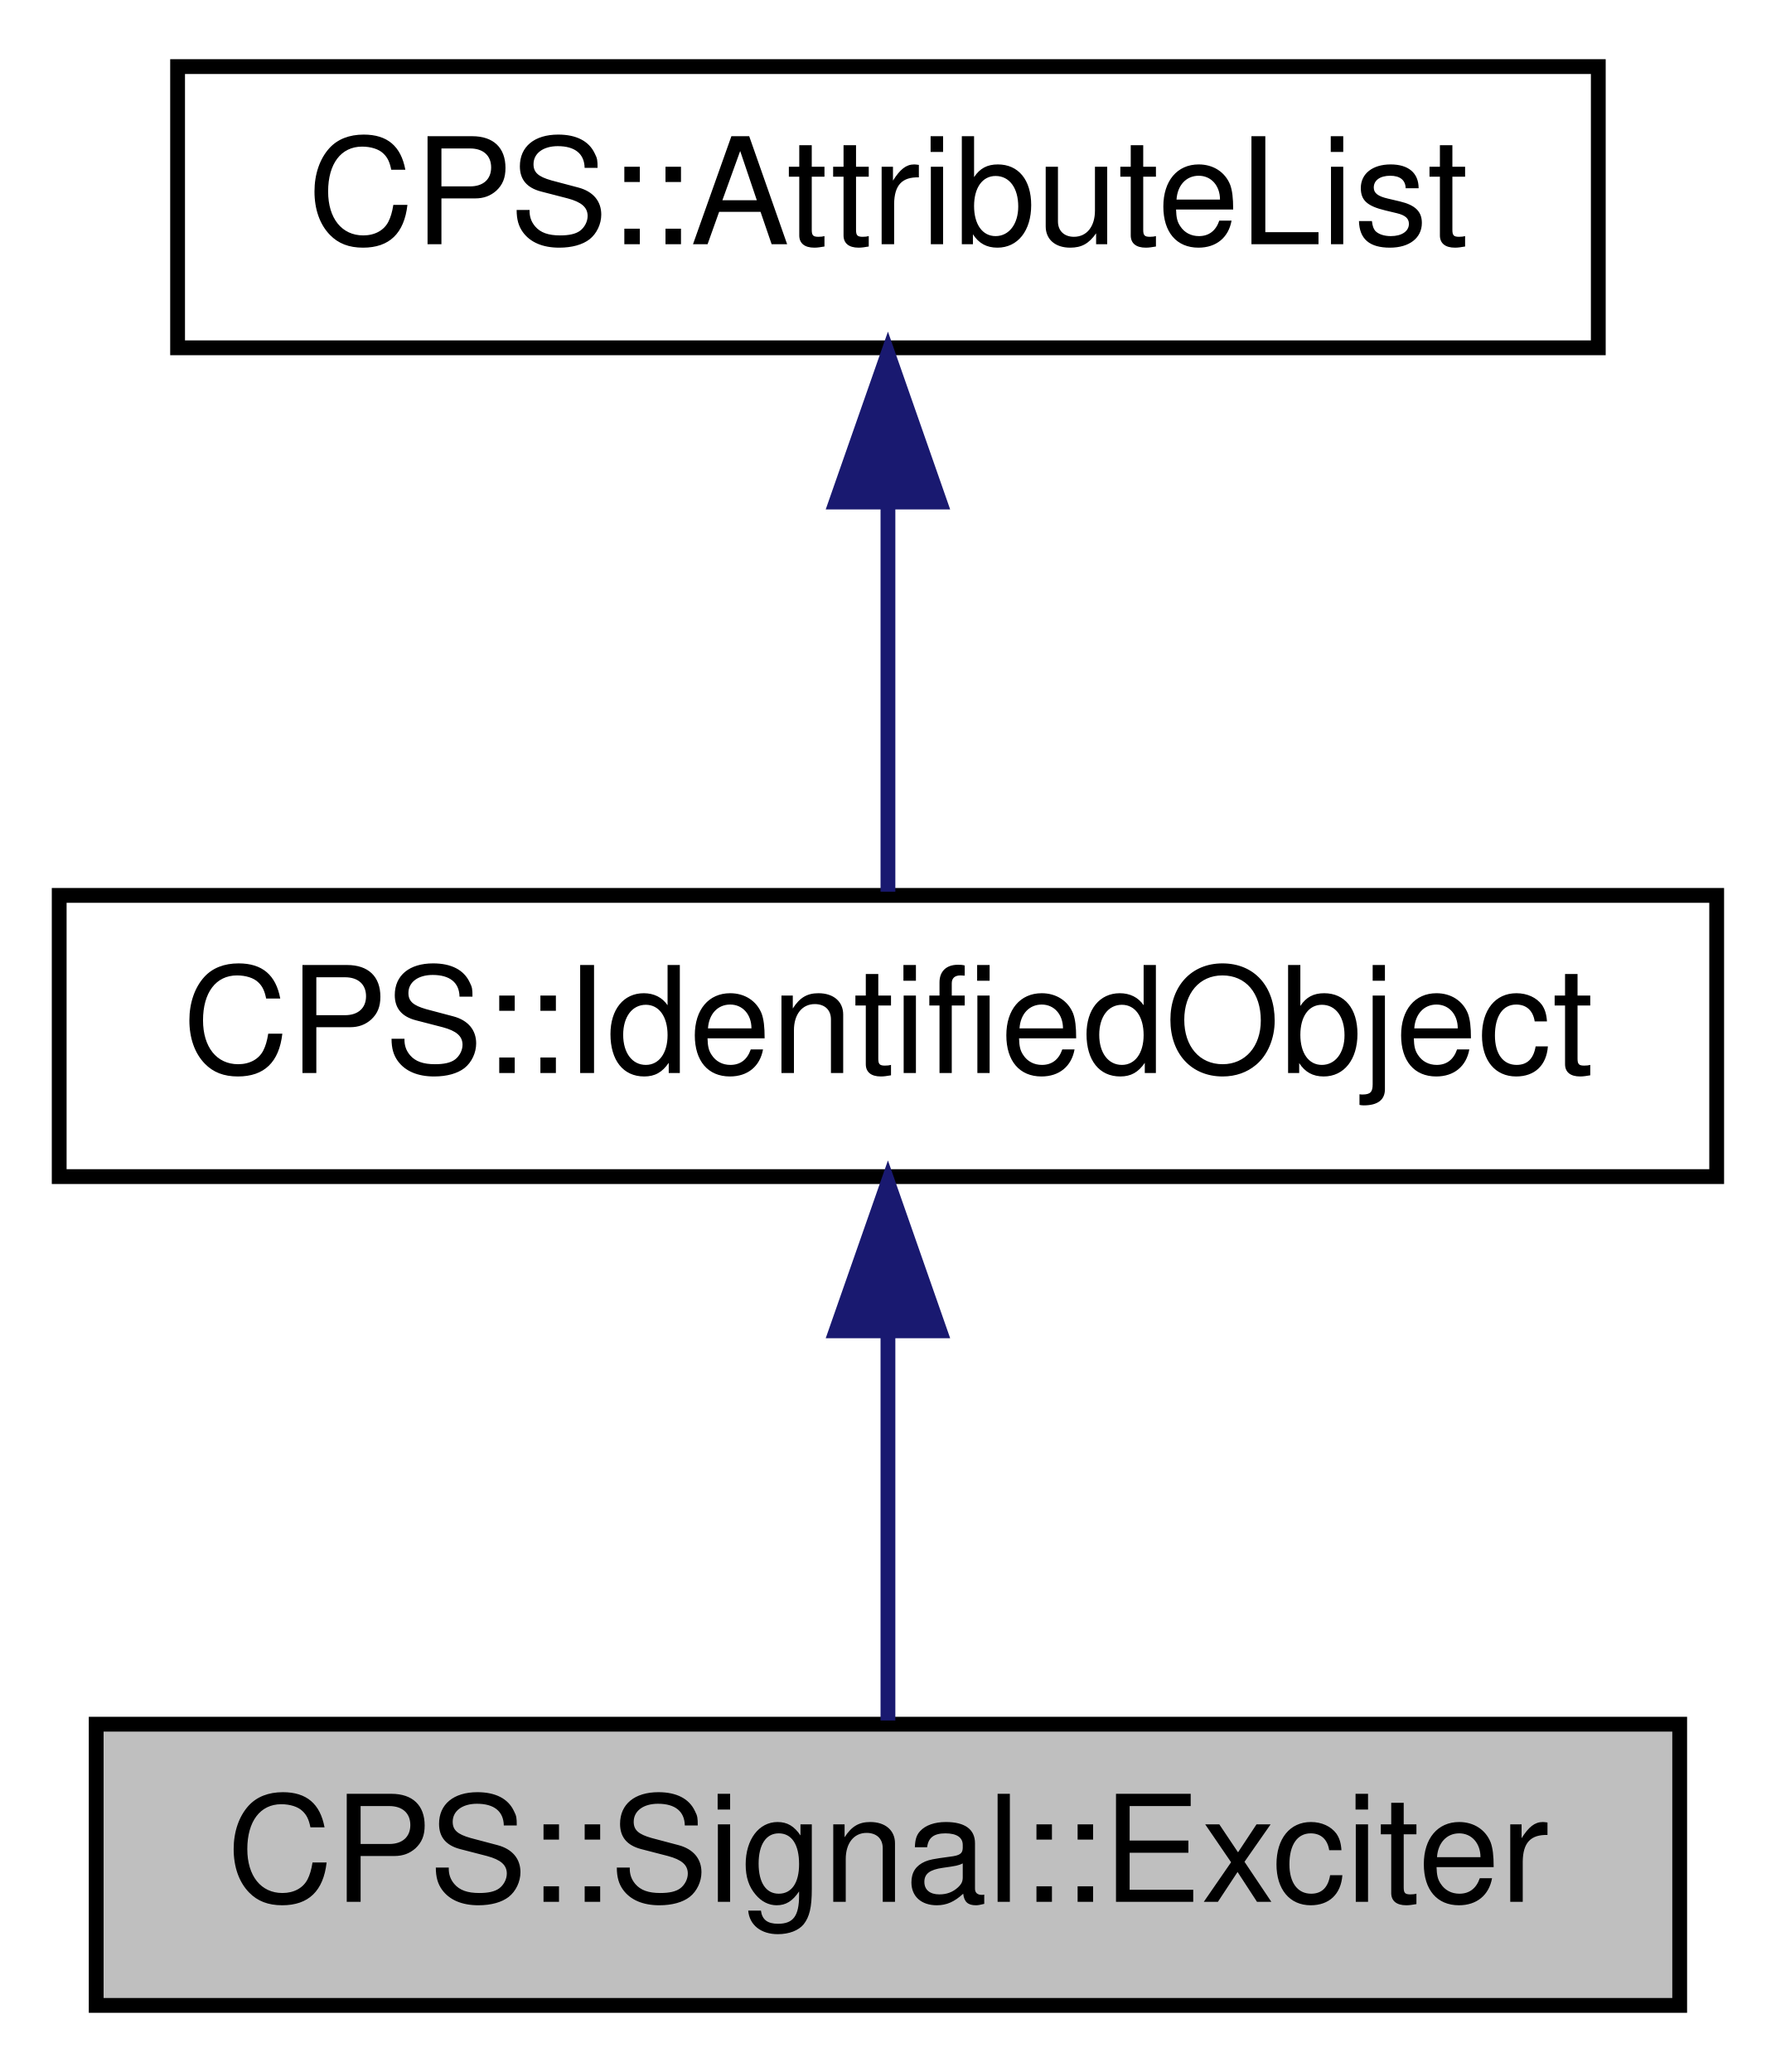
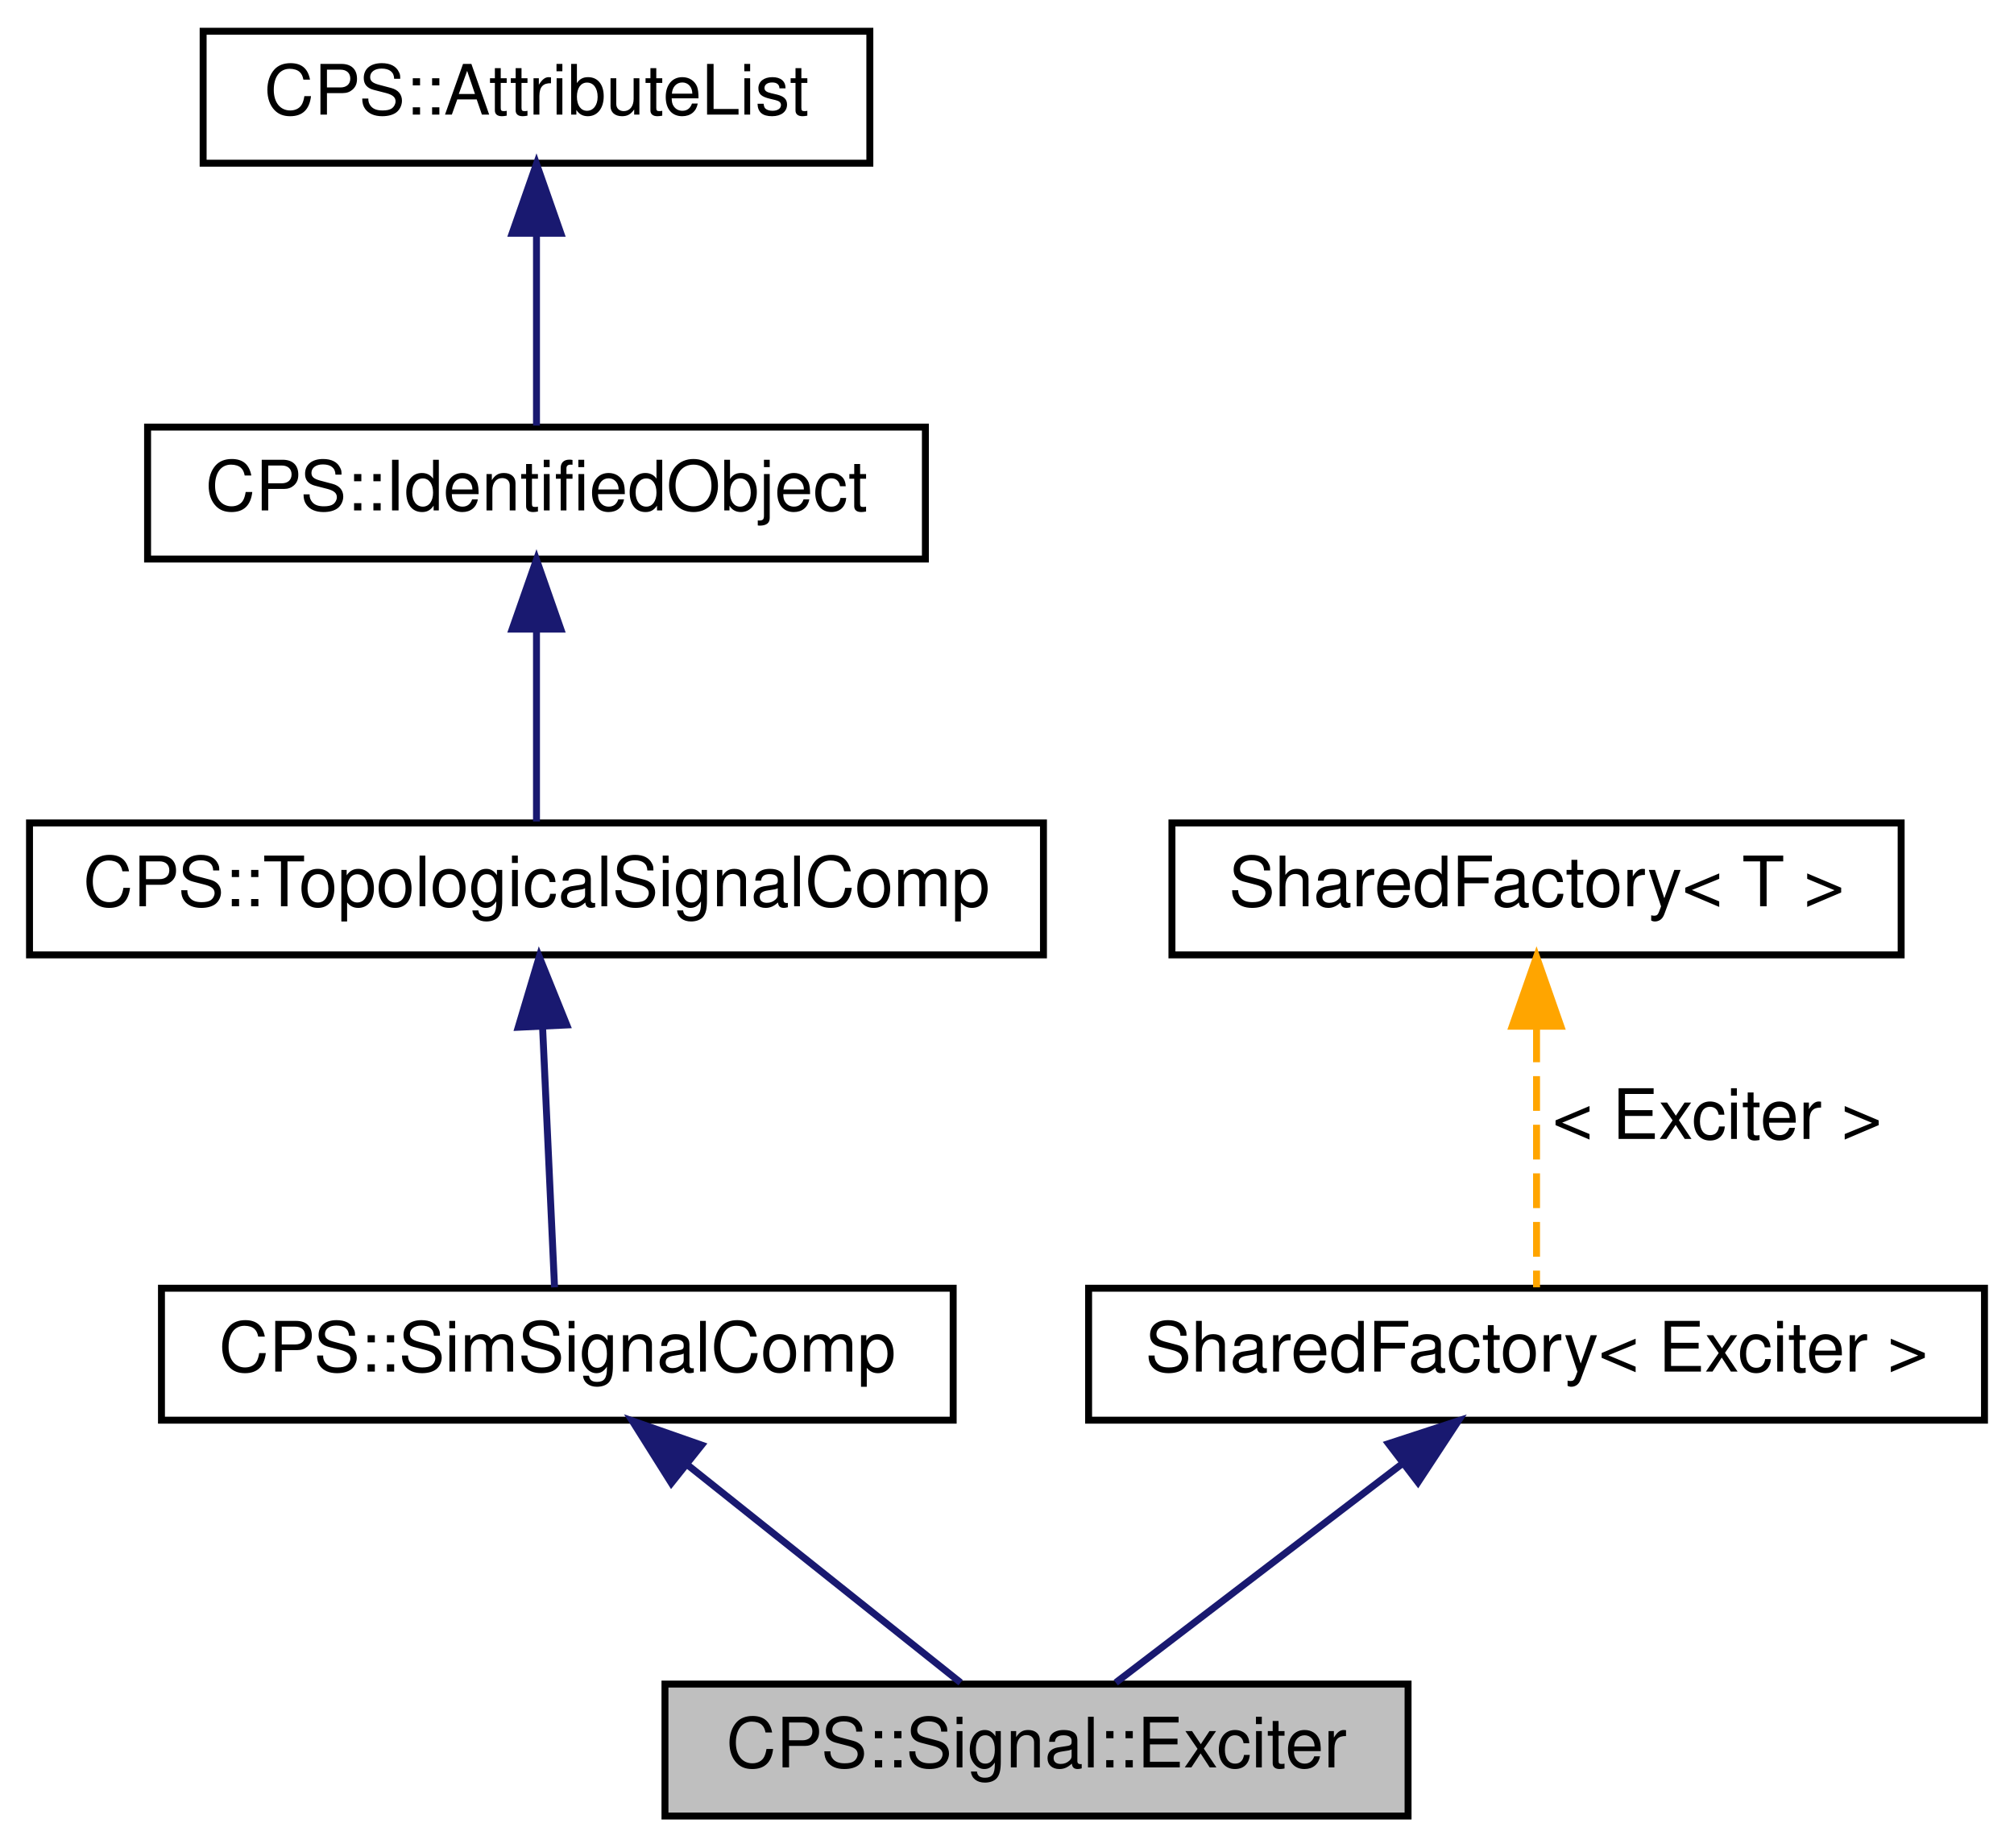
- <svg xmlns="http://www.w3.org/2000/svg" xmlns:xlink="http://www.w3.org/1999/xlink" width="120pt" height="140pt" viewBox="0.00 0.00 120.00 140.00">
-   <g id="graph0" class="graph" transform="scale(1 1) rotate(0) translate(4 136)">
+ <svg xmlns="http://www.w3.org/2000/svg" xmlns:xlink="http://www.w3.org/1999/xlink" width="290pt" height="266pt" viewBox="0.00 0.00 289.50 266.00">
+   <g id="graph0" class="graph" transform="scale(1 1) rotate(0) translate(4 262)">
    <g id="node1" class="node">
      <g id="a_node1">
        <a xlink:title="Exciter model.">
-           <polygon fill="#bfbfbf" stroke="black" points="2.5,-0.5 2.5,-19.5 109.5,-19.5 109.5,-0.5 2.5,-0.5" />
-           <text text-anchor="middle" x="56" y="-7.5" font-family="Helvetica" font-size="10.00">CPS::Signal::Exciter</text>
+           <polygon fill="#bfbfbf" stroke="black" points="91.5,-0.5 91.5,-19.5 198.5,-19.5 198.5,-0.5 91.5,-0.5" />
+           <text text-anchor="middle" x="145" y="-7.5" font-family="Helvetica" font-size="10.00">CPS::Signal::Exciter</text>
        </a>
      </g>
    </g>
    <g id="node2" class="node">
      <g id="a_node2">
-         <a xlink:href="class_c_p_s_1_1_identified_object.html" target="_top" xlink:title=" ">
-           <polygon fill="none" stroke="black" points="0,-56.5 0,-75.5 112,-75.5 112,-56.5 0,-56.5" />
-           <text text-anchor="middle" x="56" y="-63.5" font-family="Helvetica" font-size="10.00">CPS::IdentifiedObject</text>
+         <a xlink:href="class_c_p_s_1_1_sim_signal_comp.html" target="_top" xlink:title=" ">
+           <polygon fill="none" stroke="black" points="19,-57.5 19,-76.5 133,-76.5 133,-57.5 19,-57.5" />
+           <text text-anchor="middle" x="76" y="-64.5" font-family="Helvetica" font-size="10.00">CPS::SimSignalComp</text>
        </a>
      </g>
    </g>
    <g id="edge1" class="edge">
-       <path fill="none" stroke="midnightblue" d="M56,-45.8C56,-36.91 56,-26.78 56,-19.75" />
-       <polygon fill="midnightblue" stroke="midnightblue" points="52.5,-46.08 56,-56.08 59.5,-46.08 52.5,-46.08" />
+       <path fill="none" stroke="midnightblue" d="M94.82,-51C107.41,-40.96 123.54,-28.1 134.07,-19.71" />
+       <polygon fill="midnightblue" stroke="midnightblue" points="92.42,-48.44 86.78,-57.41 96.78,-53.91 92.42,-48.44" />
    </g>
    <g id="node3" class="node">
      <g id="a_node3">
-         <a xlink:href="class_c_p_s_1_1_attribute_list.html" target="_top" xlink:title="Base class of objects having attributes to access member variables.">
-           <polygon fill="none" stroke="black" points="8,-112.5 8,-131.5 104,-131.5 104,-112.5 8,-112.5" />
-           <text text-anchor="middle" x="56" y="-119.5" font-family="Helvetica" font-size="10.00">CPS::AttributeList</text>
+         <a xlink:href="class_c_p_s_1_1_topological_signal_comp.html" target="_top" xlink:title=" ">
+           <polygon fill="none" stroke="black" points="0,-124.5 0,-143.5 146,-143.5 146,-124.5 0,-124.5" />
+           <text text-anchor="middle" x="73" y="-131.5" font-family="Helvetica" font-size="10.00">CPS::TopologicalSignalComp</text>
        </a>
      </g>
    </g>
    <g id="edge2" class="edge">
-       <path fill="none" stroke="midnightblue" d="M56,-101.8C56,-92.91 56,-82.78 56,-75.75" />
-       <polygon fill="midnightblue" stroke="midnightblue" points="52.5,-102.08 56,-112.08 59.5,-102.08 52.5,-102.08" />
+       <path fill="none" stroke="midnightblue" d="M73.88,-114.04C74.45,-101.67 75.16,-86.12 75.6,-76.63" />
+       <polygon fill="midnightblue" stroke="midnightblue" points="70.37,-114.08 73.4,-124.23 77.36,-114.41 70.37,-114.08" />
+     </g>
+     <g id="node4" class="node">
+       <g id="a_node4">
+         <a xlink:href="class_c_p_s_1_1_identified_object.html" target="_top" xlink:title=" ">
+           <polygon fill="none" stroke="black" points="17,-181.5 17,-200.5 129,-200.5 129,-181.5 17,-181.5" />
+           <text text-anchor="middle" x="73" y="-188.5" font-family="Helvetica" font-size="10.00">CPS::IdentifiedObject</text>
+         </a>
+       </g>
+     </g>
+     <g id="edge3" class="edge">
+       <path fill="none" stroke="midnightblue" d="M73,-171.12C73,-161.82 73,-151.06 73,-143.71" />
+       <polygon fill="midnightblue" stroke="midnightblue" points="69.5,-171.41 73,-181.41 76.5,-171.41 69.5,-171.41" />
+     </g>
+     <g id="node5" class="node">
+       <g id="a_node5">
+         <a xlink:href="class_c_p_s_1_1_attribute_list.html" target="_top" xlink:title="Base class of objects having attributes to access member variables.">
+           <polygon fill="none" stroke="black" points="25,-238.5 25,-257.5 121,-257.5 121,-238.5 25,-238.5" />
+           <text text-anchor="middle" x="73" y="-245.5" font-family="Helvetica" font-size="10.00">CPS::AttributeList</text>
+         </a>
+       </g>
+     </g>
+     <g id="edge4" class="edge">
+       <path fill="none" stroke="midnightblue" d="M73,-228.12C73,-218.82 73,-208.06 73,-200.71" />
+       <polygon fill="midnightblue" stroke="midnightblue" points="69.5,-228.41 73,-238.41 76.5,-228.41 69.5,-228.41" />
+     </g>
+     <g id="node6" class="node">
+       <g id="a_node6">
+         <a xlink:href="class_shared_factory.html" target="_top" xlink:title=" ">
+           <polygon fill="none" stroke="black" points="152.5,-57.5 152.5,-76.5 281.5,-76.5 281.5,-57.5 152.5,-57.5" />
+           <text text-anchor="middle" x="217" y="-64.5" font-family="Helvetica" font-size="10.00">SharedFactory&lt; Exciter &gt;</text>
+         </a>
+       </g>
+     </g>
+     <g id="edge5" class="edge">
+       <path fill="none" stroke="midnightblue" d="M197.74,-51.29C184.55,-41.21 167.5,-28.19 156.41,-19.71" />
+       <polygon fill="midnightblue" stroke="midnightblue" points="195.68,-54.12 205.75,-57.41 199.93,-48.55 195.68,-54.12" />
+     </g>
+     <g id="node7" class="node">
+       <g id="a_node7">
+         <a xlink:href="class_shared_factory.html" target="_top" xlink:title=" ">
+           <polygon fill="none" stroke="black" points="164.5,-124.5 164.5,-143.5 269.5,-143.5 269.5,-124.5 164.5,-124.5" />
+           <text text-anchor="middle" x="217" y="-131.5" font-family="Helvetica" font-size="10.00">SharedFactory&lt; T &gt;</text>
+         </a>
+       </g>
+     </g>
+     <g id="edge6" class="edge">
+       <path fill="none" stroke="orange" stroke-dasharray="5,2" d="M217,-114.04C217,-101.67 217,-86.12 217,-76.63" />
+       <polygon fill="orange" stroke="orange" points="213.5,-114.23 217,-124.23 220.5,-114.23 213.5,-114.23" />
+       <text text-anchor="middle" x="243" y="-98" font-family="Helvetica" font-size="10.00"> &lt; Exciter &gt;</text>
    </g>
  </g>
</svg>
